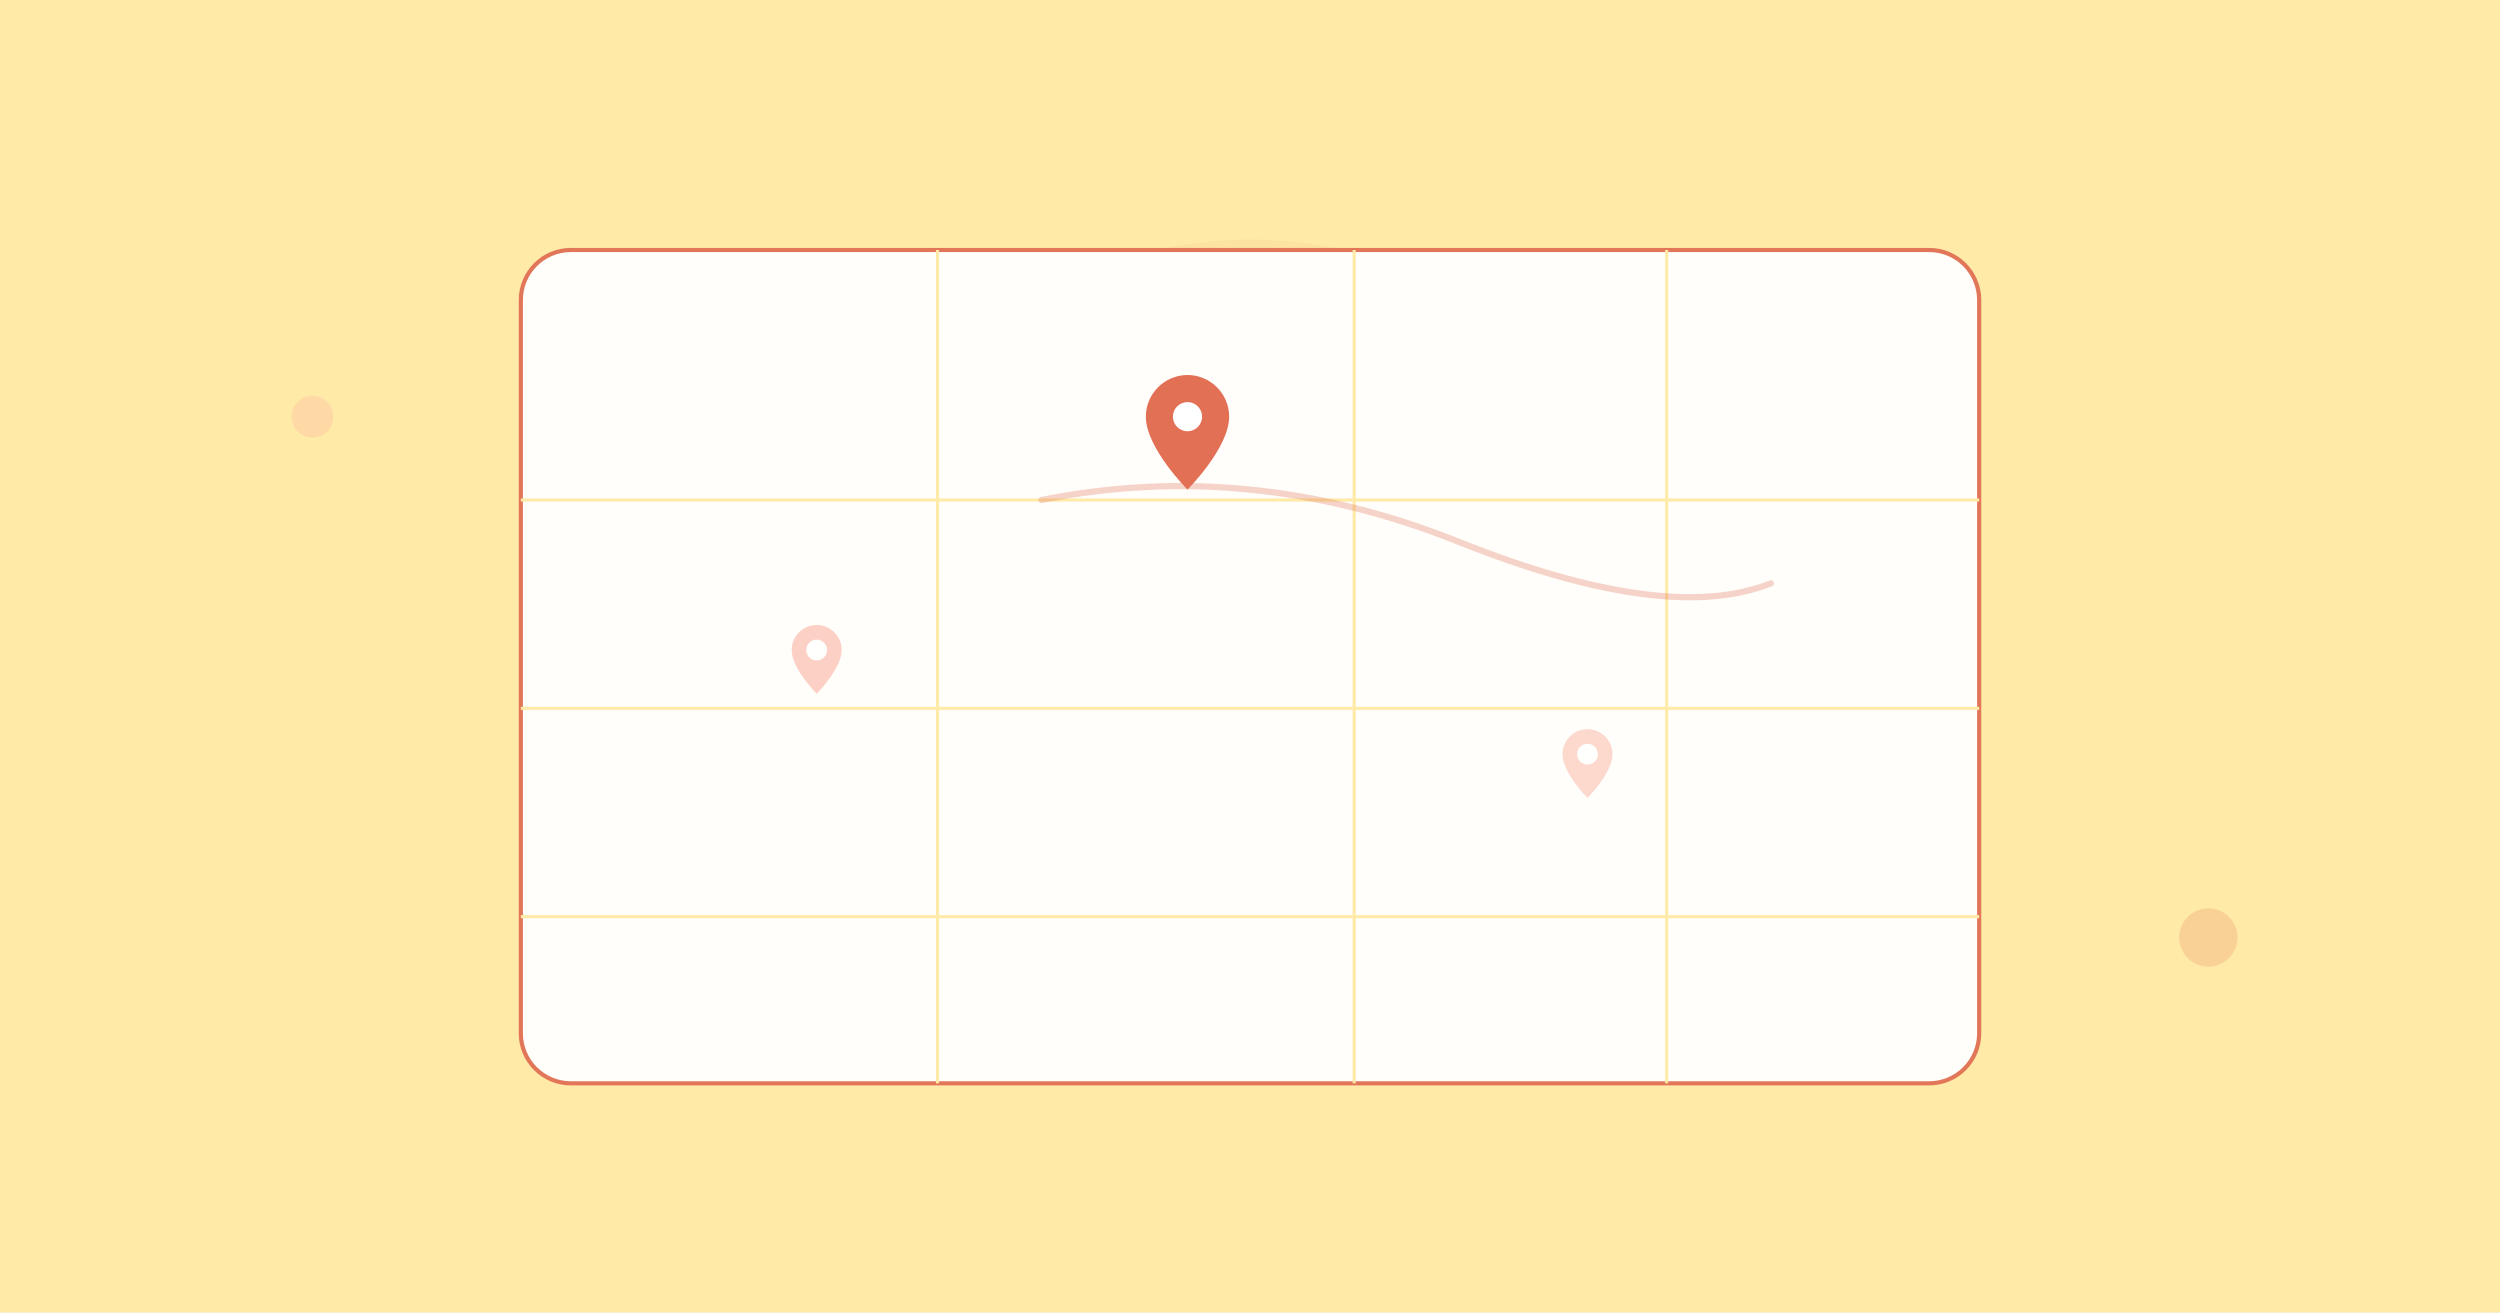
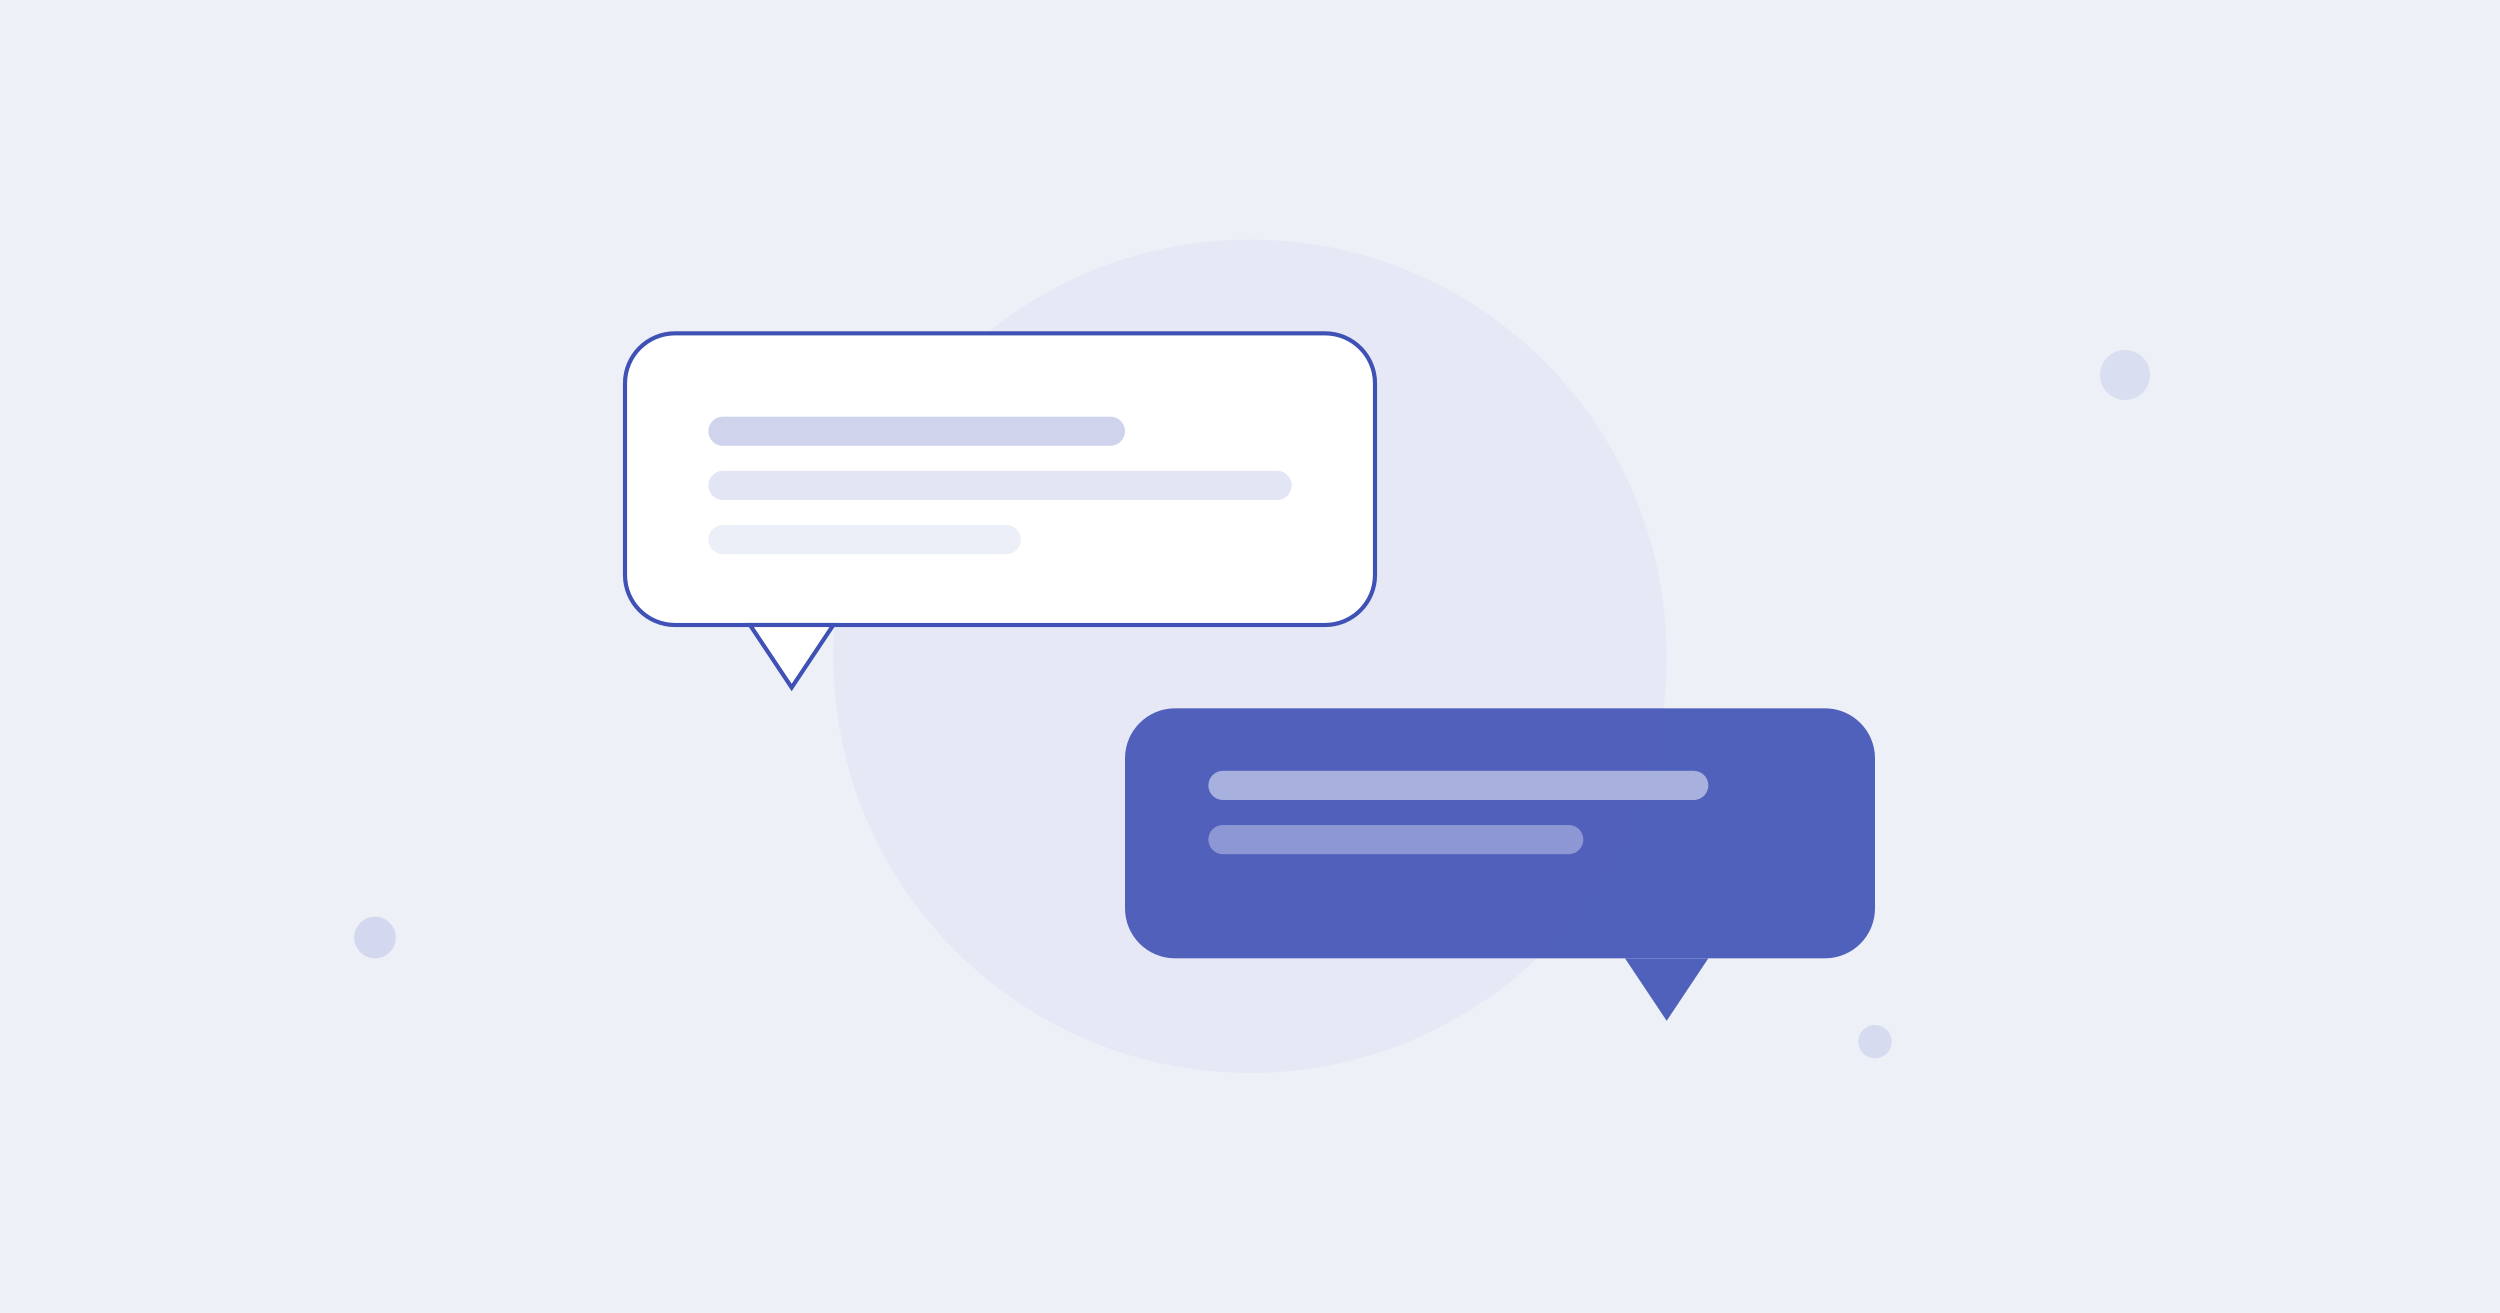
<svg xmlns="http://www.w3.org/2000/svg" viewBox="0 0 1200 630" fill="none">
-   <rect width="1200" height="630" fill="#ffeaa7" />
-   <circle cx="600" cy="315" r="200" fill="#e17055" opacity="0.06" />
-   <rect x="250" y="120" width="700" height="400" rx="24" fill="white" stroke="#e17055" stroke-width="2" opacity="0.95" />
-   <line x1="250" y1="240" x2="950" y2="240" stroke="#ffeaa7" stroke-width="1.5" />
-   <line x1="250" y1="340" x2="950" y2="340" stroke="#ffeaa7" stroke-width="1.5" />
-   <line x1="250" y1="440" x2="950" y2="440" stroke="#ffeaa7" stroke-width="1.5" />
-   <line x1="450" y1="120" x2="450" y2="520" stroke="#ffeaa7" stroke-width="1.5" />
-   <line x1="650" y1="120" x2="650" y2="520" stroke="#ffeaa7" stroke-width="1.5" />
-   <line x1="800" y1="120" x2="800" y2="520" stroke="#ffeaa7" stroke-width="1.5" />
-   <path d="M500 240Q600 220 700 260Q800 300 850 280" stroke="#e17055" stroke-width="3" fill="none" opacity="0.3" stroke-linecap="round" />
-   <g transform="translate(550,180)">
-     <path d="M20 0C9 0 0 9 0 20c0 15 20 35 20 35s20-20 20-35c0-11-9-20-20-20z" fill="#e17055" />
-     <circle cx="20" cy="20" r="7" fill="white" />
+   <rect width="1200" height="630" fill="#eef0f8" />
+   <circle cx="600" cy="315" r="200" fill="#3f51b5" opacity="0.05" />
+   <g transform="translate(300,160)">
+     <rect width="360" height="140" rx="24" fill="white" stroke="#3f51b5" stroke-width="2" />
+     <polygon points="60,140 80,170 100,140" fill="white" stroke="#3f51b5" stroke-width="2" />
+     <rect x="40" y="40" width="200" height="14" rx="7" fill="#3f51b5" opacity="0.25" />
+     <rect x="40" y="66" width="280" height="14" rx="7" fill="#3f51b5" opacity="0.15" />
+     <rect x="40" y="92" width="150" height="14" rx="7" fill="#3f51b5" opacity="0.1" />
  </g>
-   <g transform="translate(380,300)" opacity="0.6">
-     <path d="M12 0C5.4 0 0 5.4 0 12c0 9 12 21 12 21s12-12 12-21c0-6.6-5.4-12-12-12z" fill="#fab1a0" />
-     <circle cx="12" cy="12" r="5" fill="white" />
+   <g transform="translate(540,340)">
+     <rect width="360" height="120" rx="24" fill="#3f51b5" opacity="0.9" />
+     <polygon points="280,120 260,150 240,120" fill="#3f51b5" opacity="0.9" />
+     <rect x="40" y="30" width="240" height="14" rx="7" fill="white" opacity="0.5" />
+     <rect x="40" y="56" width="180" height="14" rx="7" fill="white" opacity="0.35" />
  </g>
-   <g transform="translate(750,350)" opacity="0.5">
-     <path d="M12 0C5.4 0 0 5.4 0 12c0 9 12 21 12 21s12-12 12-21c0-6.6-5.4-12-12-12z" fill="#fab1a0" />
-     <circle cx="12" cy="12" r="5" fill="white" />
-   </g>
-   <circle cx="150" cy="200" r="10" fill="#fab1a0" opacity="0.3" />
-   <circle cx="1060" cy="450" r="14" fill="#e17055" opacity="0.2" />
+   <circle cx="180" cy="450" r="10" fill="#3f51b5" opacity="0.15" />
+   <circle cx="1020" cy="180" r="12" fill="#3f51b5" opacity="0.12" />
+   <circle cx="900" cy="500" r="8" fill="#7986cb" opacity="0.2" />
</svg>
